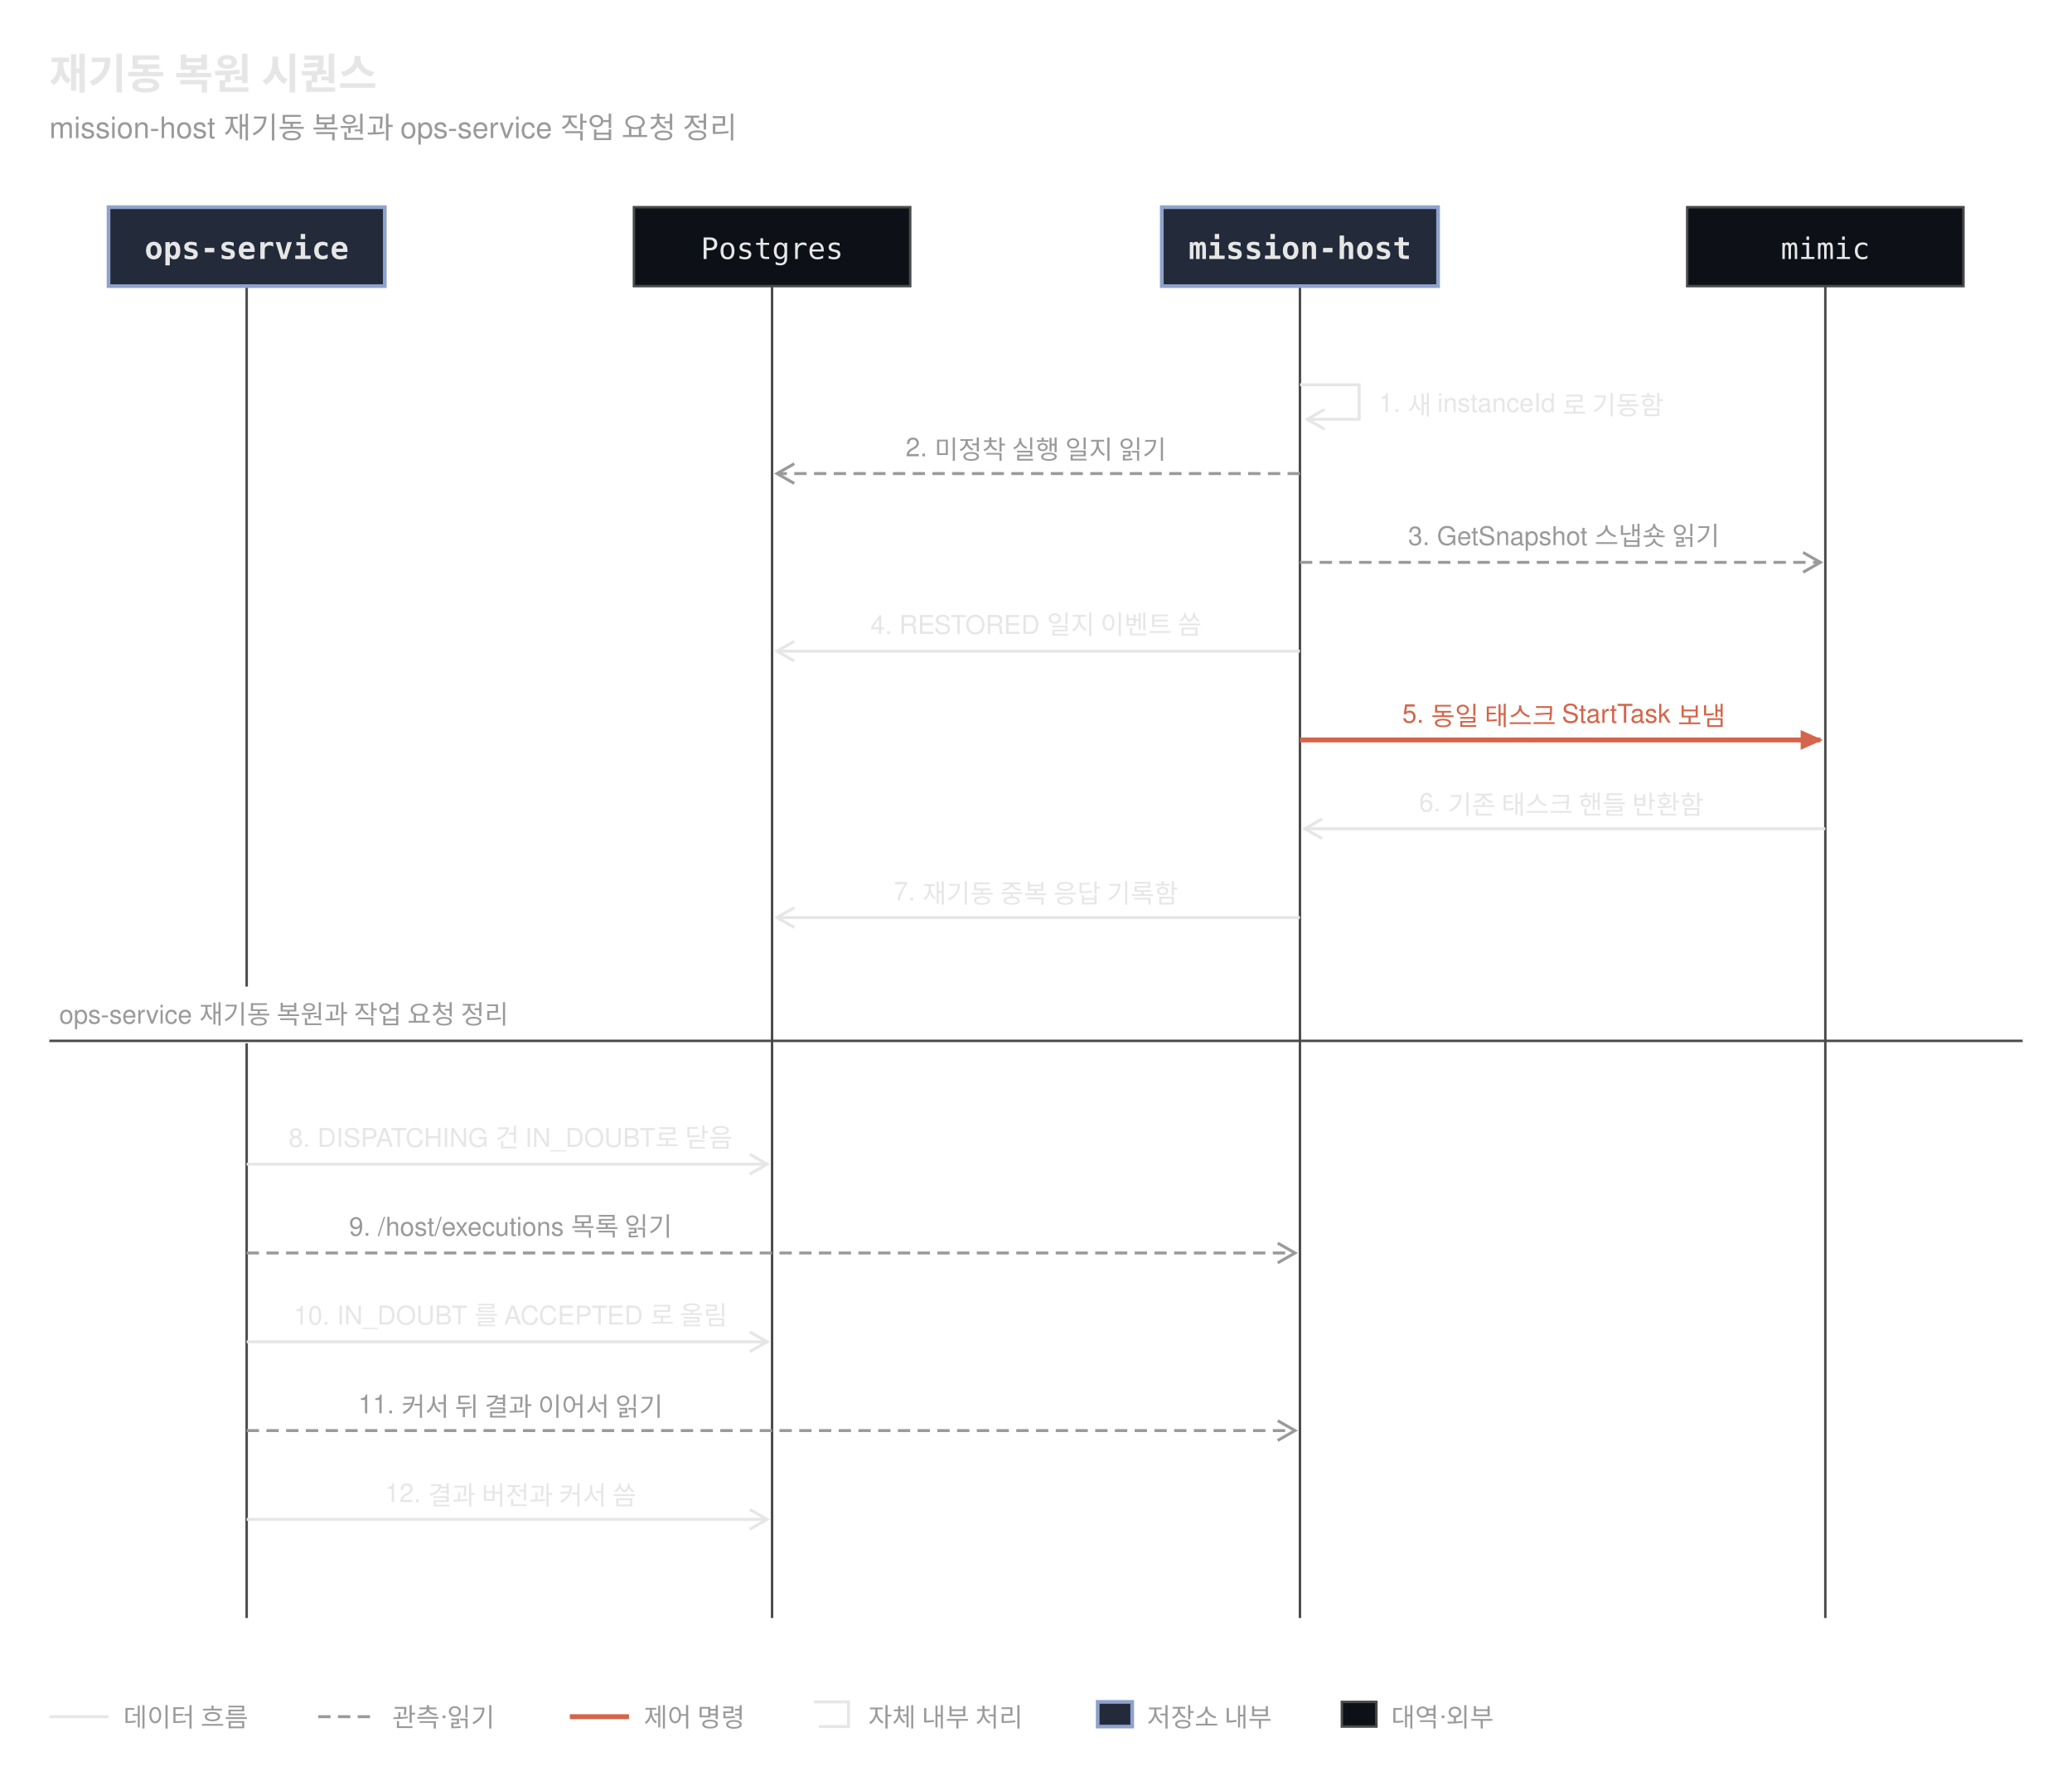
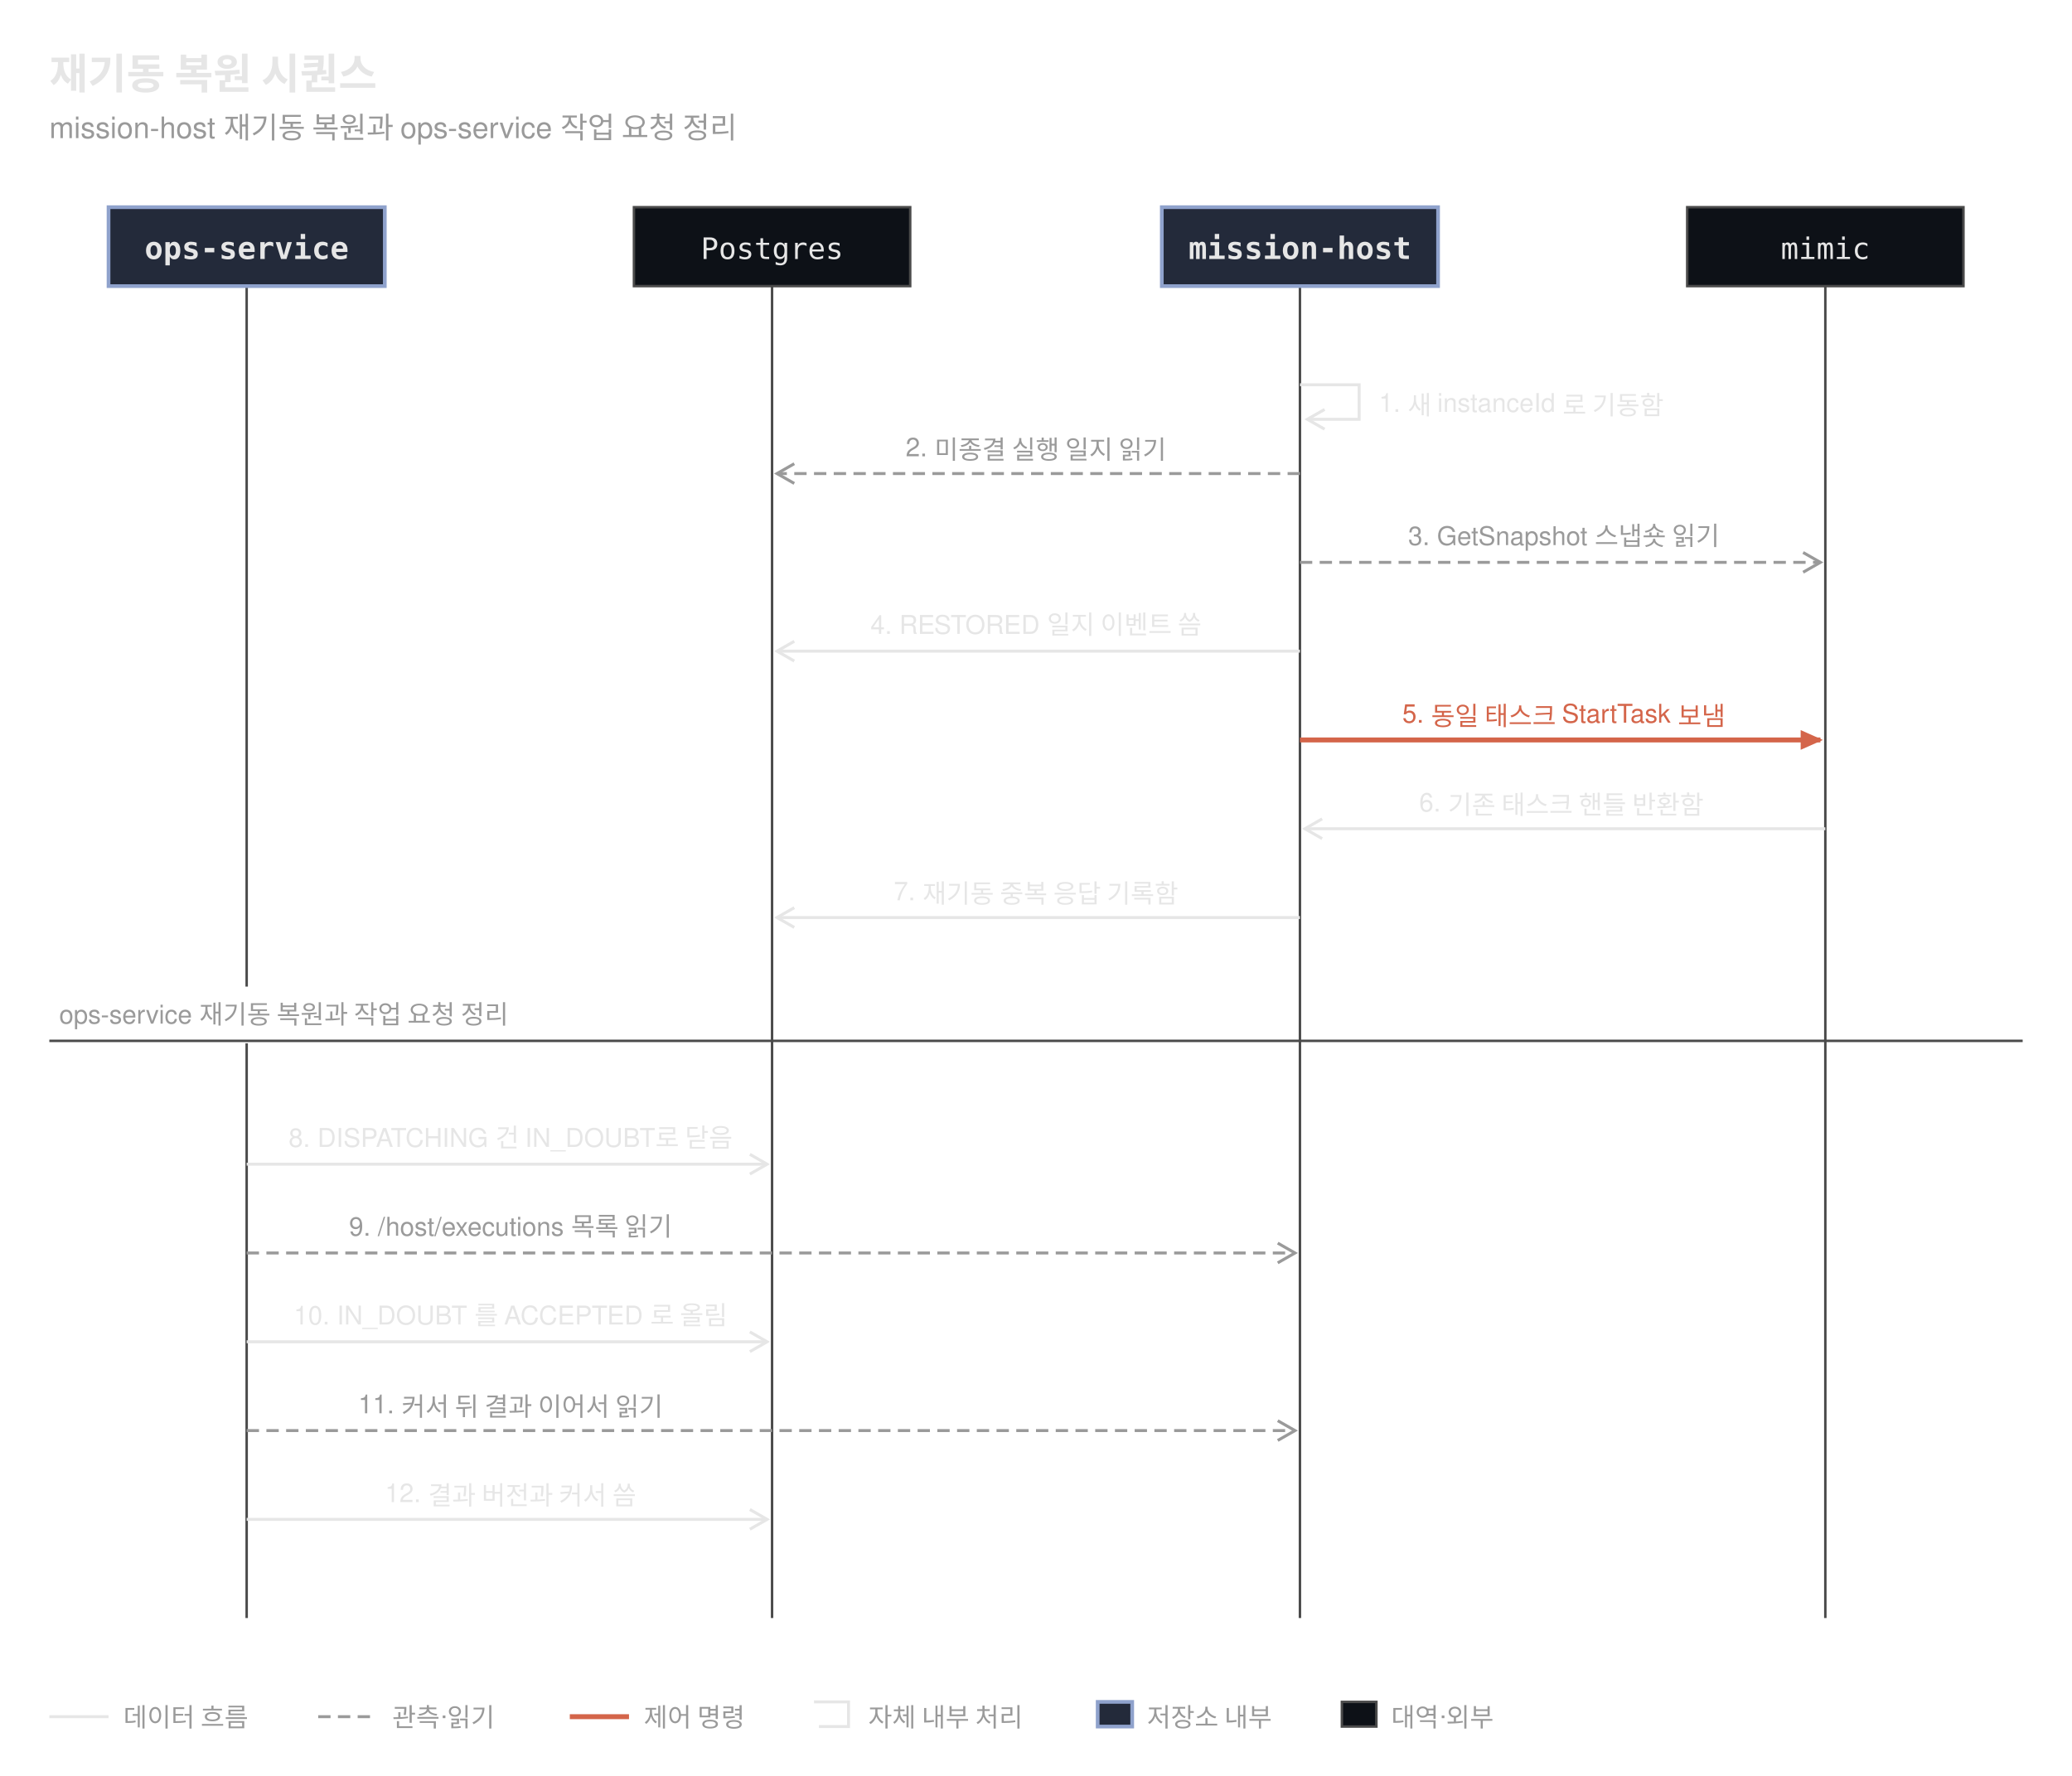
<svg xmlns="http://www.w3.org/2000/svg" width="840" height="720" viewBox="0 0 840 720">
  <defs>
    <marker id="data" markerUnits="userSpaceOnUse" markerWidth="10" markerHeight="10" refX="8" refY="5" orient="auto">
      <path d="M1,1 L8,5 L1,9" fill="none" stroke="#e6e6e6" stroke-width="1.2" />
    </marker>
    <marker id="obs" markerUnits="userSpaceOnUse" markerWidth="10" markerHeight="10" refX="8" refY="5" orient="auto">
      <path d="M1,1 L8,5 L1,9" fill="none" stroke="#9a9a9a" stroke-width="1.2" />
    </marker>
    <marker id="cmd" markerUnits="userSpaceOnUse" markerWidth="10" markerHeight="10" refX="8" refY="5" orient="auto">
      <path d="M0,1 L9,5 L0,9 Z" fill="#d4654a" />
    </marker>
  </defs>
  <g font-family="'Helvetica Neue', Helvetica, Arial, 'Apple SD Gothic Neo', 'Malgun Gothic', 'Noto Sans KR', 'Noto Sans CJK KR', sans-serif" fill="#e6e6e6">
    <text x="20" y="36" font-size="17" font-weight="700">재기동 복원 시퀀스</text>
    <text x="20" y="56" font-size="12" fill="#9a9a9a">mission-host 재기동 복원과 ops-service 작업 요청 정리</text>
    <g stroke="#4a4a4a" stroke-width="1">
      <path d="M100,116 V400 M100,423 V656" fill="none" />
      <path d="M313,116 V656" fill="none" />
      <path d="M527,116 V656" fill="none" />
      <path d="M740,116 V656" fill="none" />
    </g>
    <rect x="44" y="84" width="112" height="32" fill="#232a3a" stroke="#8fa2cc" stroke-width="1.5" />
    <text x="100" y="105" font-size="12.5" font-weight="700" text-anchor="middle" font-family="Menlo, Consolas, 'DejaVu Sans Mono', monospace">ops-service</text>
    <rect x="257" y="84" width="112" height="32" fill="#0d1117" stroke="#4a4a4a" stroke-width="1" />
    <text x="313" y="105" font-size="12" text-anchor="middle" font-family="Menlo, Consolas, 'DejaVu Sans Mono', monospace">Postgres</text>
    <rect x="471" y="84" width="112" height="32" fill="#232a3a" stroke="#8fa2cc" stroke-width="1.5" />
    <text x="527" y="105" font-size="12.5" font-weight="700" text-anchor="middle" font-family="Menlo, Consolas, 'DejaVu Sans Mono', monospace">mission-host</text>
    <rect x="684" y="84" width="112" height="32" fill="#0d1117" stroke="#4a4a4a" stroke-width="1" />
    <text x="740" y="105" font-size="12" text-anchor="middle" font-family="Menlo, Consolas, 'DejaVu Sans Mono', monospace">mimic</text>
    <path d="M527,156 H551 V170 H530" fill="none" stroke="#e6e6e6" stroke-width="1.2" marker-end="url(#data)" />
    <text x="559" y="167" font-size="10.5" fill="#e6e6e6">1. 새 instanceId 로 기동함</text>
    <path d="M527,192 H315" fill="none" stroke="#9a9a9a" stroke-width="1.2" stroke-dasharray="5 3" marker-end="url(#obs)" />
-     <text x="420" y="185" font-size="10.5" fill="#9a9a9a" text-anchor="middle">2. 미정착 실행 일지 읽기</text>
+     <text x="420" y="185" font-size="10.5" fill="#9a9a9a" text-anchor="middle">2. 미종결 실행 일지 읽기</text>
    <path d="M527,228 H738" fill="none" stroke="#9a9a9a" stroke-width="1.2" stroke-dasharray="5 3" marker-end="url(#obs)" />
    <text x="634" y="221" font-size="10.5" fill="#9a9a9a" text-anchor="middle">3. GetSnapshot 스냅숏 읽기</text>
    <path d="M527,264 H315" fill="none" stroke="#e6e6e6" stroke-width="1.2" marker-end="url(#data)" />
    <text x="420" y="257" font-size="10.5" fill="#e6e6e6" text-anchor="middle">4. RESTORED 일지 이벤트 씀</text>
    <path d="M527,300 H738" fill="none" stroke="#d4654a" stroke-width="2" marker-end="url(#cmd)" />
    <text x="634" y="293" font-size="10.5" fill="#d4654a" text-anchor="middle">5. 동일 태스크 StartTask 보냄</text>
    <path d="M740,336 H529" fill="none" stroke="#e6e6e6" stroke-width="1.2" marker-end="url(#data)" />
    <text x="633" y="329" font-size="10.5" fill="#e6e6e6" text-anchor="middle">6. 기존 태스크 핸들 반환함</text>
    <path d="M527,372 H315" fill="none" stroke="#e6e6e6" stroke-width="1.2" marker-end="url(#data)" />
    <text x="420" y="365" font-size="10.5" fill="#e6e6e6" text-anchor="middle">7. 재기동 중복 응답 기록함</text>
    <path d="M20,422 H820" fill="none" stroke="#4a4a4a" stroke-width="1" />
    <text x="24" y="415" font-size="10.5" fill="#9a9a9a">ops-service 재기동 복원과 작업 요청 정리</text>
    <path d="M100,472 H311" fill="none" stroke="#e6e6e6" stroke-width="1.2" marker-end="url(#data)" />
    <text x="207" y="465" font-size="10.5" fill="#e6e6e6" text-anchor="middle">8. DISPATCHING 건 IN_DOUBT로 닫음</text>
    <path d="M100,508 H525" fill="none" stroke="#9a9a9a" stroke-width="1.2" stroke-dasharray="5 3" marker-end="url(#obs)" />
    <text x="207" y="501" font-size="10.5" fill="#9a9a9a" text-anchor="middle">9. /host/executions 목록 읽기</text>
    <path d="M100,544 H311" fill="none" stroke="#e6e6e6" stroke-width="1.2" marker-end="url(#data)" />
    <text x="207" y="537" font-size="10.5" fill="#e6e6e6" text-anchor="middle">10. IN_DOUBT 를 ACCEPTED 로 올림</text>
    <path d="M100,580 H525" fill="none" stroke="#9a9a9a" stroke-width="1.2" stroke-dasharray="5 3" marker-end="url(#obs)" />
    <text x="207" y="573" font-size="10.5" fill="#9a9a9a" text-anchor="middle">11. 커서 뒤 결과 이어서 읽기</text>
    <path d="M100,616 H311" fill="none" stroke="#e6e6e6" stroke-width="1.2" marker-end="url(#data)" />
    <text x="207" y="609" font-size="10.5" fill="#e6e6e6" text-anchor="middle">12. 결과 버전과 커서 씀</text>
    <g font-size="10.5" fill="#9a9a9a">
      <path d="M20,696 H44" fill="none" stroke="#e6e6e6" stroke-width="1.2" />
      <text x="50" y="700">데이터 흐름</text>
      <path d="M129,696 H153" fill="none" stroke="#9a9a9a" stroke-width="1.2" stroke-dasharray="5 3" />
      <text x="159" y="700">관측·읽기</text>
      <path d="M231,696 H255" fill="none" stroke="#d4654a" stroke-width="2" />
      <text x="261" y="700">제어 명령</text>
      <path d="M330,690 H344 V700 H332" fill="none" stroke="#e6e6e6" stroke-width="1.2" />
      <text x="352" y="700">자체 내부 처리</text>
      <rect x="445" y="690" width="14" height="10" fill="#232a3a" stroke="#8fa2cc" stroke-width="1.5" />
      <text x="465" y="700">저장소 내부</text>
      <rect x="544" y="690" width="14" height="10" fill="#0d1117" stroke="#4a4a4a" />
      <text x="564" y="700">대역·외부</text>
    </g>
  </g>
</svg>
